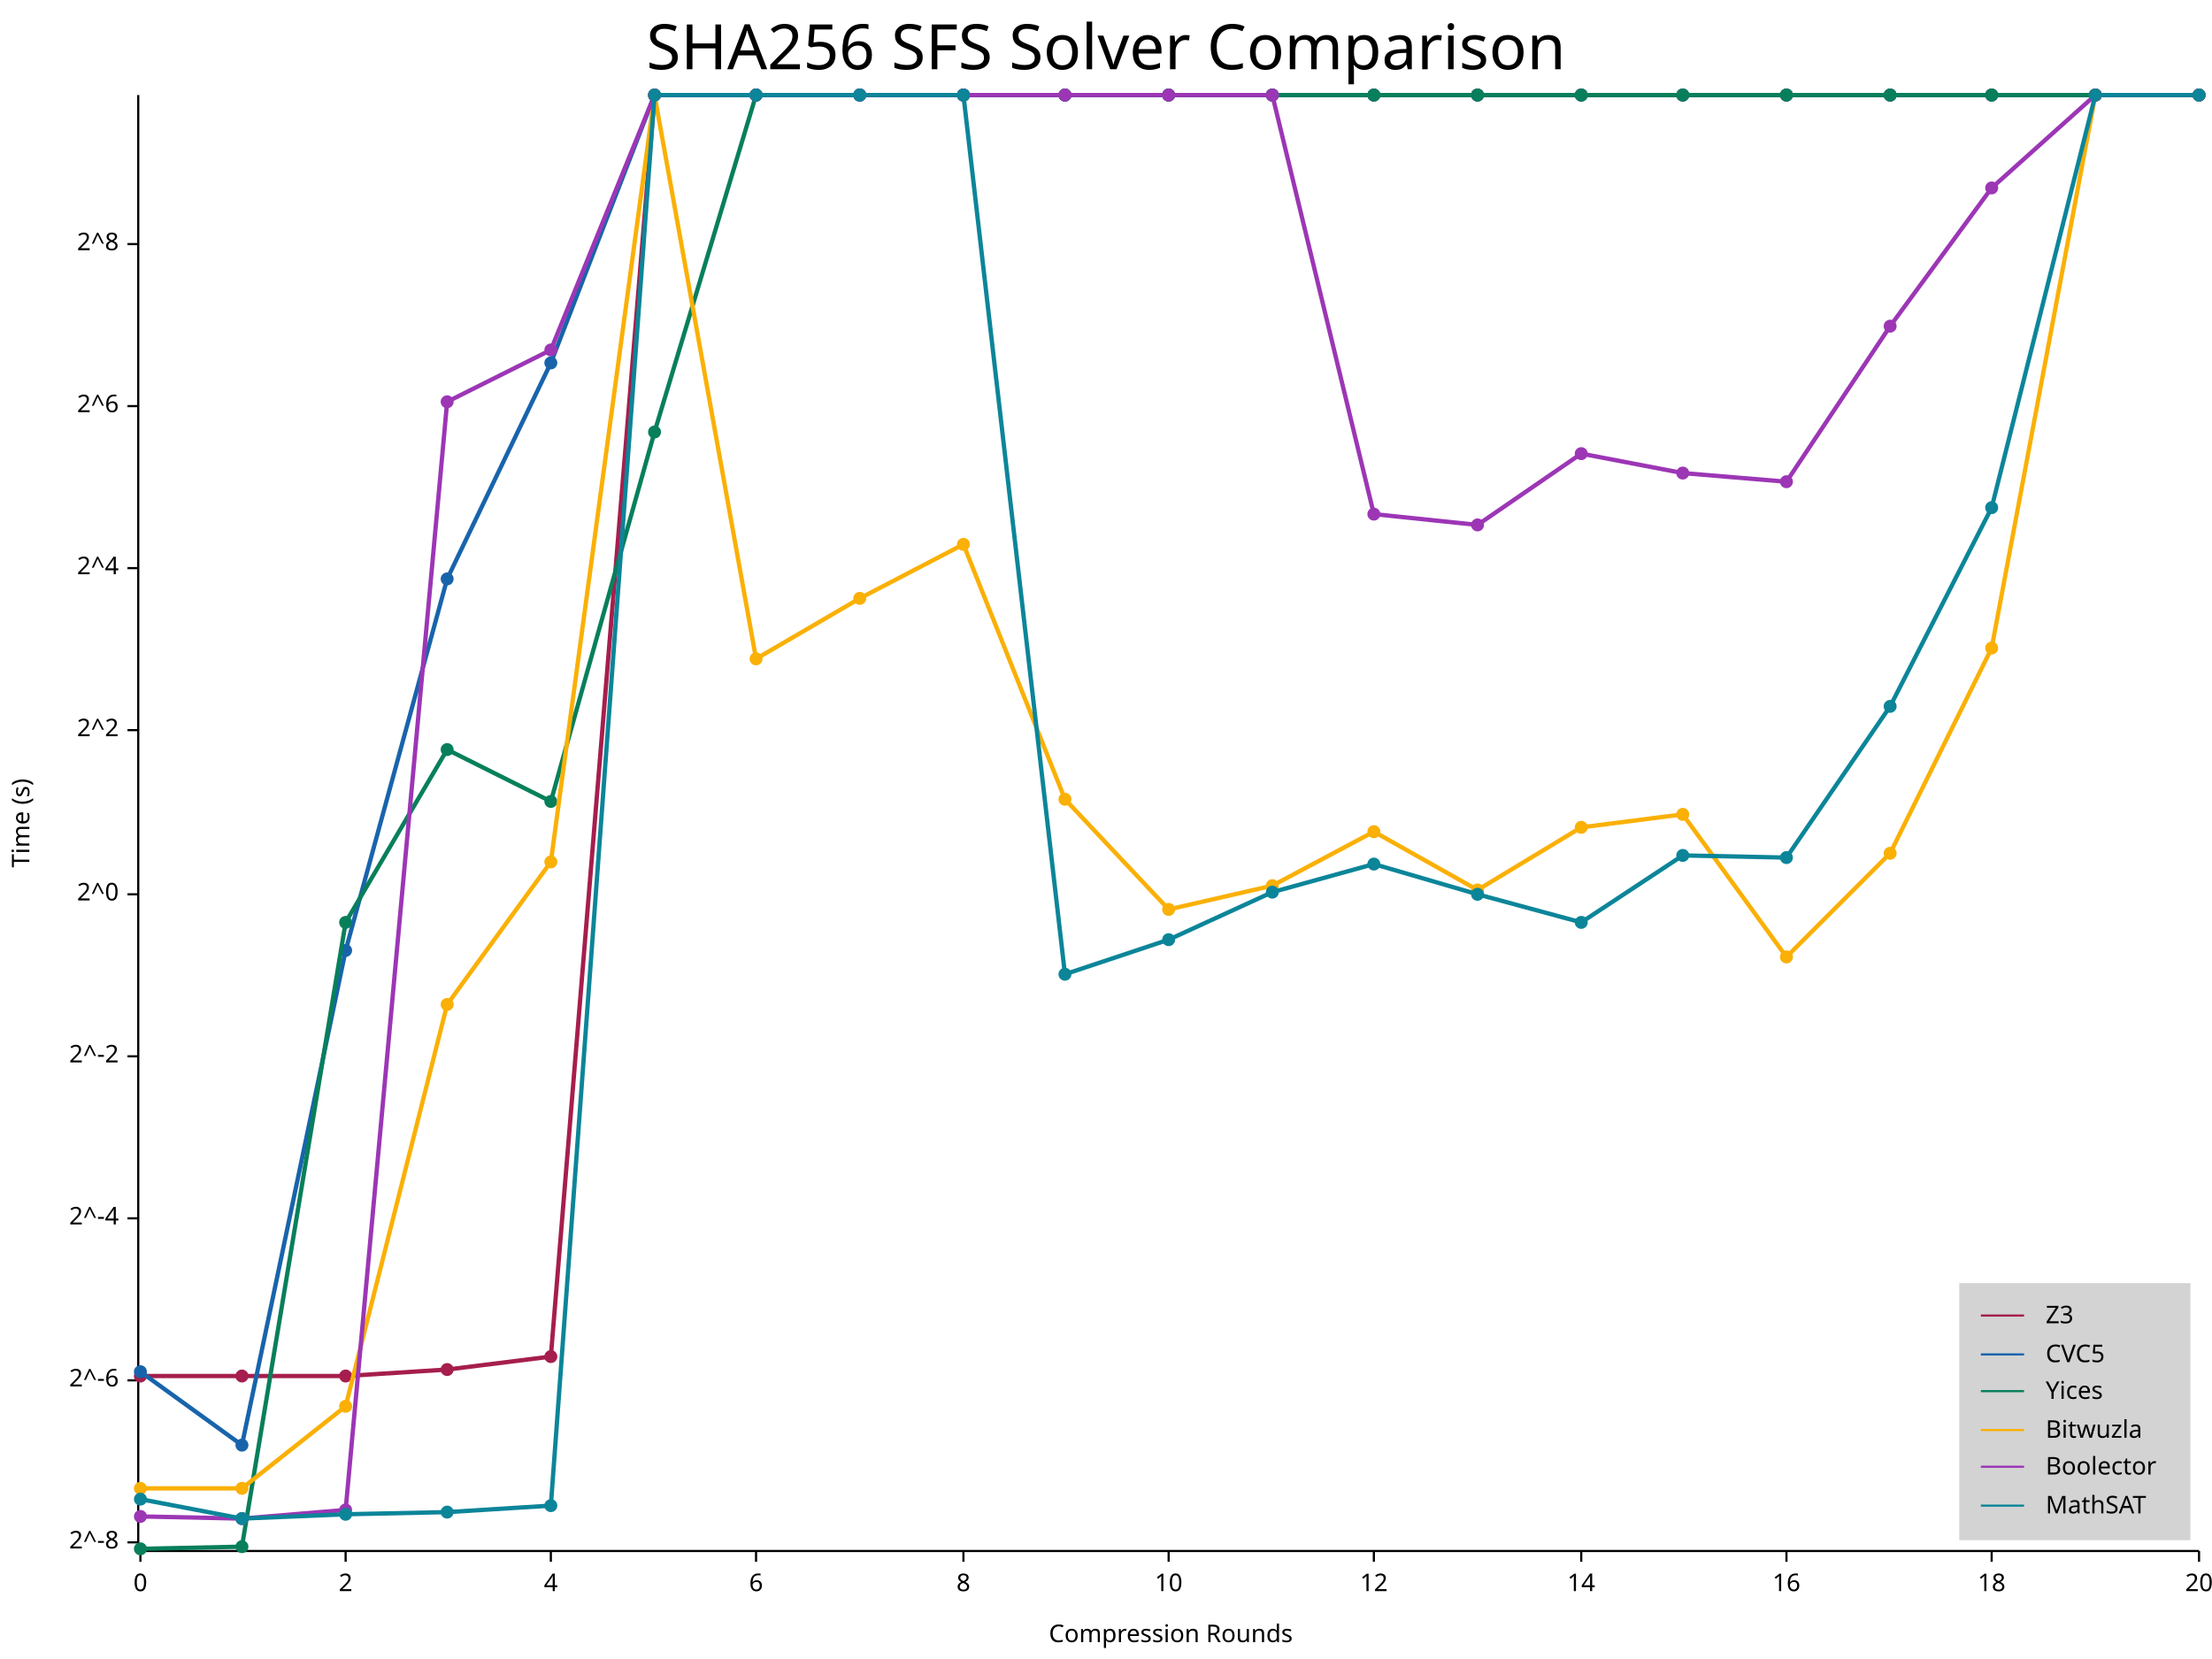
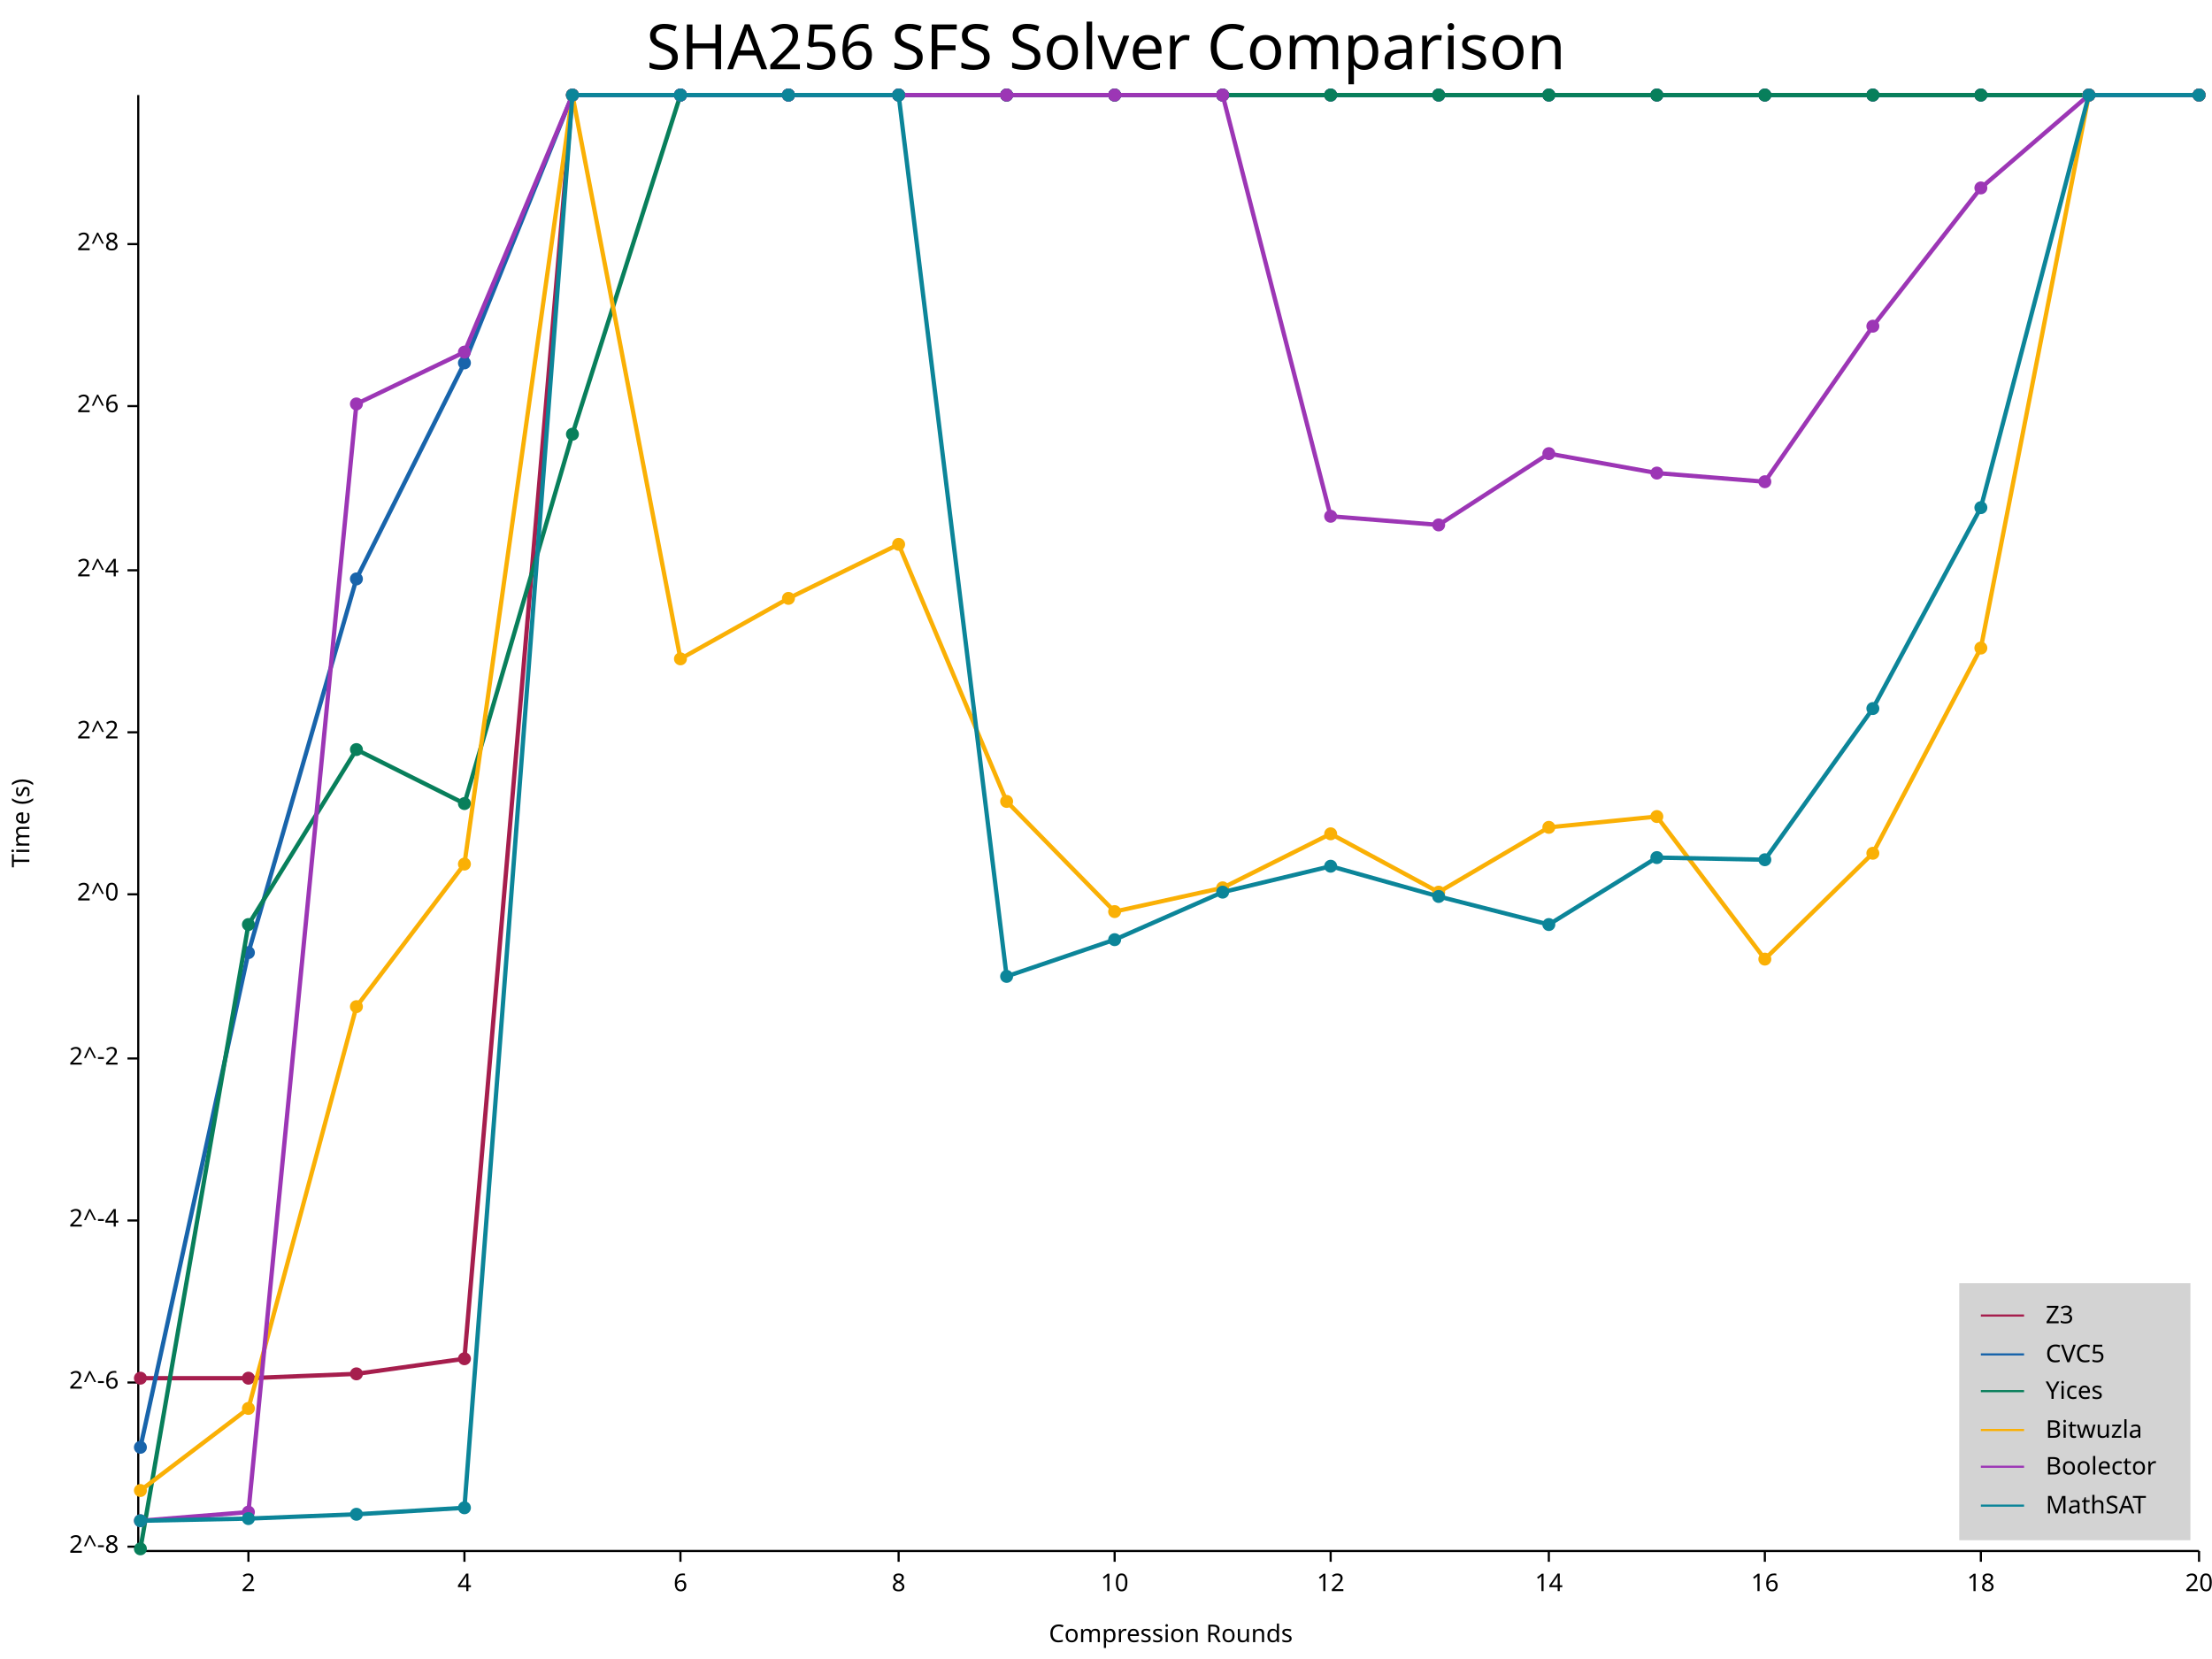
<svg xmlns="http://www.w3.org/2000/svg" width="1024" height="768" viewBox="0 0 1024 768">
  <rect x="0" y="0" width="1024" height="768" opacity="1" fill="#FFFFFF" stroke="none" />
  <text x="512" y="10" dy="0.76em" text-anchor="middle" font-family="noto sans" font-size="29.032" opacity="1" fill="#000000">
SHA256 SFS Solver Comparison
</text>
  <text x="542" y="763" dy="-0.5ex" text-anchor="middle" font-family="noto sans" font-size="11.29" opacity="1" fill="#000000">
Compression Rounds
</text>
  <polyline fill="none" opacity="1" stroke="#000000" stroke-width="1" points="65,718 1018,718 " />
-   <text x="65" y="728" dy="0.76em" text-anchor="middle" font-family="noto sans" font-size="11.29" opacity="1" fill="#000000">
- 0
- </text>
-   <polyline fill="none" opacity="1" stroke="#000000" stroke-width="1" points="65,718 65,723 " />
-   <text x="160" y="728" dy="0.76em" text-anchor="middle" font-family="noto sans" font-size="11.29" opacity="1" fill="#000000">
+   <text x="115" y="728" dy="0.76em" text-anchor="middle" font-family="noto sans" font-size="11.29" opacity="1" fill="#000000">
2
</text>
-   <polyline fill="none" opacity="1" stroke="#000000" stroke-width="1" points="160,718 160,723 " />
-   <text x="255" y="728" dy="0.76em" text-anchor="middle" font-family="noto sans" font-size="11.29" opacity="1" fill="#000000">
+   <polyline fill="none" opacity="1" stroke="#000000" stroke-width="1" points="115,718 115,723 " />
+   <text x="215" y="728" dy="0.76em" text-anchor="middle" font-family="noto sans" font-size="11.29" opacity="1" fill="#000000">
4
</text>
-   <polyline fill="none" opacity="1" stroke="#000000" stroke-width="1" points="255,718 255,723 " />
-   <text x="350" y="728" dy="0.76em" text-anchor="middle" font-family="noto sans" font-size="11.29" opacity="1" fill="#000000">
+   <polyline fill="none" opacity="1" stroke="#000000" stroke-width="1" points="215,718 215,723 " />
+   <text x="315" y="728" dy="0.76em" text-anchor="middle" font-family="noto sans" font-size="11.29" opacity="1" fill="#000000">
6
</text>
-   <polyline fill="none" opacity="1" stroke="#000000" stroke-width="1" points="350,718 350,723 " />
-   <text x="446" y="728" dy="0.76em" text-anchor="middle" font-family="noto sans" font-size="11.29" opacity="1" fill="#000000">
+   <polyline fill="none" opacity="1" stroke="#000000" stroke-width="1" points="315,718 315,723 " />
+   <text x="416" y="728" dy="0.76em" text-anchor="middle" font-family="noto sans" font-size="11.29" opacity="1" fill="#000000">
8
</text>
-   <polyline fill="none" opacity="1" stroke="#000000" stroke-width="1" points="446,718 446,723 " />
-   <text x="541" y="728" dy="0.76em" text-anchor="middle" font-family="noto sans" font-size="11.29" opacity="1" fill="#000000">
+   <polyline fill="none" opacity="1" stroke="#000000" stroke-width="1" points="416,718 416,723 " />
+   <text x="516" y="728" dy="0.76em" text-anchor="middle" font-family="noto sans" font-size="11.29" opacity="1" fill="#000000">
10
</text>
-   <polyline fill="none" opacity="1" stroke="#000000" stroke-width="1" points="541,718 541,723 " />
-   <text x="636" y="728" dy="0.76em" text-anchor="middle" font-family="noto sans" font-size="11.29" opacity="1" fill="#000000">
+   <polyline fill="none" opacity="1" stroke="#000000" stroke-width="1" points="516,718 516,723 " />
+   <text x="616" y="728" dy="0.76em" text-anchor="middle" font-family="noto sans" font-size="11.29" opacity="1" fill="#000000">
12
</text>
-   <polyline fill="none" opacity="1" stroke="#000000" stroke-width="1" points="636,718 636,723 " />
-   <text x="732" y="728" dy="0.76em" text-anchor="middle" font-family="noto sans" font-size="11.29" opacity="1" fill="#000000">
+   <polyline fill="none" opacity="1" stroke="#000000" stroke-width="1" points="616,718 616,723 " />
+   <text x="717" y="728" dy="0.76em" text-anchor="middle" font-family="noto sans" font-size="11.29" opacity="1" fill="#000000">
14
</text>
-   <polyline fill="none" opacity="1" stroke="#000000" stroke-width="1" points="732,718 732,723 " />
-   <text x="827" y="728" dy="0.76em" text-anchor="middle" font-family="noto sans" font-size="11.29" opacity="1" fill="#000000">
+   <polyline fill="none" opacity="1" stroke="#000000" stroke-width="1" points="717,718 717,723 " />
+   <text x="817" y="728" dy="0.76em" text-anchor="middle" font-family="noto sans" font-size="11.29" opacity="1" fill="#000000">
16
</text>
-   <polyline fill="none" opacity="1" stroke="#000000" stroke-width="1" points="827,718 827,723 " />
-   <text x="922" y="728" dy="0.76em" text-anchor="middle" font-family="noto sans" font-size="11.29" opacity="1" fill="#000000">
+   <polyline fill="none" opacity="1" stroke="#000000" stroke-width="1" points="817,718 817,723 " />
+   <text x="917" y="728" dy="0.76em" text-anchor="middle" font-family="noto sans" font-size="11.29" opacity="1" fill="#000000">
18
</text>
-   <polyline fill="none" opacity="1" stroke="#000000" stroke-width="1" points="922,718 922,723 " />
+   <polyline fill="none" opacity="1" stroke="#000000" stroke-width="1" points="917,718 917,723 " />
  <text x="1018" y="728" dy="0.76em" text-anchor="middle" font-family="noto sans" font-size="11.29" opacity="1" fill="#000000">
20
</text>
  <polyline fill="none" opacity="1" stroke="#000000" stroke-width="1" points="1018,718 1018,723 " />
  <text x="5" y="381" dy="0.76em" text-anchor="middle" font-family="noto sans" font-size="11.29" opacity="1" fill="#000000" transform="rotate(270, 5, 381)">
Time (s)
</text>
  <polyline fill="none" opacity="1" stroke="#000000" stroke-width="1" points="64,44 64,717 " />
-   <text x="55" y="714" dy="0.5ex" text-anchor="end" font-family="noto sans" font-size="11.29" opacity="1" fill="#000000">
+   <text x="55" y="716" dy="0.5ex" text-anchor="end" font-family="noto sans" font-size="11.29" opacity="1" fill="#000000">
2^-8
</text>
-   <polyline fill="none" opacity="1" stroke="#000000" stroke-width="1" points="59,714 64,714 " />
-   <text x="55" y="639" dy="0.5ex" text-anchor="end" font-family="noto sans" font-size="11.29" opacity="1" fill="#000000">
+   <polyline fill="none" opacity="1" stroke="#000000" stroke-width="1" points="59,716 64,716 " />
+   <text x="55" y="640" dy="0.5ex" text-anchor="end" font-family="noto sans" font-size="11.29" opacity="1" fill="#000000">
2^-6
</text>
-   <polyline fill="none" opacity="1" stroke="#000000" stroke-width="1" points="59,639 64,639 " />
-   <text x="55" y="564" dy="0.5ex" text-anchor="end" font-family="noto sans" font-size="11.29" opacity="1" fill="#000000">
+   <polyline fill="none" opacity="1" stroke="#000000" stroke-width="1" points="59,640 64,640 " />
+   <text x="55" y="565" dy="0.5ex" text-anchor="end" font-family="noto sans" font-size="11.29" opacity="1" fill="#000000">
2^-4
</text>
-   <polyline fill="none" opacity="1" stroke="#000000" stroke-width="1" points="59,564 64,564 " />
-   <text x="55" y="489" dy="0.5ex" text-anchor="end" font-family="noto sans" font-size="11.29" opacity="1" fill="#000000">
+   <polyline fill="none" opacity="1" stroke="#000000" stroke-width="1" points="59,565 64,565 " />
+   <text x="55" y="490" dy="0.5ex" text-anchor="end" font-family="noto sans" font-size="11.29" opacity="1" fill="#000000">
2^-2
</text>
-   <polyline fill="none" opacity="1" stroke="#000000" stroke-width="1" points="59,489 64,489 " />
+   <polyline fill="none" opacity="1" stroke="#000000" stroke-width="1" points="59,490 64,490 " />
  <text x="55" y="414" dy="0.5ex" text-anchor="end" font-family="noto sans" font-size="11.29" opacity="1" fill="#000000">
2^0
</text>
  <polyline fill="none" opacity="1" stroke="#000000" stroke-width="1" points="59,414 64,414 " />
-   <text x="55" y="338" dy="0.5ex" text-anchor="end" font-family="noto sans" font-size="11.29" opacity="1" fill="#000000">
+   <text x="55" y="339" dy="0.5ex" text-anchor="end" font-family="noto sans" font-size="11.29" opacity="1" fill="#000000">
2^2
</text>
-   <polyline fill="none" opacity="1" stroke="#000000" stroke-width="1" points="59,338 64,338 " />
-   <text x="55" y="263" dy="0.5ex" text-anchor="end" font-family="noto sans" font-size="11.29" opacity="1" fill="#000000">
+   <polyline fill="none" opacity="1" stroke="#000000" stroke-width="1" points="59,339 64,339 " />
+   <text x="55" y="264" dy="0.5ex" text-anchor="end" font-family="noto sans" font-size="11.29" opacity="1" fill="#000000">
2^4
</text>
-   <polyline fill="none" opacity="1" stroke="#000000" stroke-width="1" points="59,263 64,263 " />
+   <polyline fill="none" opacity="1" stroke="#000000" stroke-width="1" points="59,264 64,264 " />
  <text x="55" y="188" dy="0.5ex" text-anchor="end" font-family="noto sans" font-size="11.29" opacity="1" fill="#000000">
2^6
</text>
  <polyline fill="none" opacity="1" stroke="#000000" stroke-width="1" points="59,188 64,188 " />
  <text x="55" y="113" dy="0.5ex" text-anchor="end" font-family="noto sans" font-size="11.29" opacity="1" fill="#000000">
2^8
</text>
  <polyline fill="none" opacity="1" stroke="#000000" stroke-width="1" points="59,113 64,113 " />
-   <polyline fill="none" opacity="1" stroke="#A61E4D" stroke-width="2" points="65,637 112,637 160,637 207,634 255,628 303,44 350,44 398,44 446,44 493,44 541,44 589,44 636,44 684,44 732,44 779,44 827,44 875,44 922,44 970,44 1018,44 " />
-   <circle cx="65" cy="637" r="3" opacity="1" fill="#A61E4D" stroke="none" stroke-width="1" />
-   <circle cx="112" cy="637" r="3" opacity="1" fill="#A61E4D" stroke="none" stroke-width="1" />
-   <circle cx="160" cy="637" r="3" opacity="1" fill="#A61E4D" stroke="none" stroke-width="1" />
-   <circle cx="207" cy="634" r="3" opacity="1" fill="#A61E4D" stroke="none" stroke-width="1" />
-   <circle cx="255" cy="628" r="3" opacity="1" fill="#A61E4D" stroke="none" stroke-width="1" />
-   <circle cx="303" cy="44" r="3" opacity="1" fill="#A61E4D" stroke="none" stroke-width="1" />
-   <circle cx="350" cy="44" r="3" opacity="1" fill="#A61E4D" stroke="none" stroke-width="1" />
-   <circle cx="398" cy="44" r="3" opacity="1" fill="#A61E4D" stroke="none" stroke-width="1" />
-   <circle cx="446" cy="44" r="3" opacity="1" fill="#A61E4D" stroke="none" stroke-width="1" />
-   <circle cx="493" cy="44" r="3" opacity="1" fill="#A61E4D" stroke="none" stroke-width="1" />
-   <circle cx="541" cy="44" r="3" opacity="1" fill="#A61E4D" stroke="none" stroke-width="1" />
-   <circle cx="589" cy="44" r="3" opacity="1" fill="#A61E4D" stroke="none" stroke-width="1" />
-   <circle cx="636" cy="44" r="3" opacity="1" fill="#A61E4D" stroke="none" stroke-width="1" />
-   <circle cx="684" cy="44" r="3" opacity="1" fill="#A61E4D" stroke="none" stroke-width="1" />
-   <circle cx="732" cy="44" r="3" opacity="1" fill="#A61E4D" stroke="none" stroke-width="1" />
-   <circle cx="779" cy="44" r="3" opacity="1" fill="#A61E4D" stroke="none" stroke-width="1" />
-   <circle cx="827" cy="44" r="3" opacity="1" fill="#A61E4D" stroke="none" stroke-width="1" />
-   <circle cx="875" cy="44" r="3" opacity="1" fill="#A61E4D" stroke="none" stroke-width="1" />
-   <circle cx="922" cy="44" r="3" opacity="1" fill="#A61E4D" stroke="none" stroke-width="1" />
-   <circle cx="970" cy="44" r="3" opacity="1" fill="#A61E4D" stroke="none" stroke-width="1" />
+   <polyline fill="none" opacity="1" stroke="#A61E4D" stroke-width="2" points="65,638 115,638 165,636 215,629 265,44 315,44 365,44 416,44 466,44 516,44 566,44 616,44 666,44 717,44 767,44 817,44 867,44 917,44 967,44 1018,44 " />
+   <circle cx="65" cy="638" r="3" opacity="1" fill="#A61E4D" stroke="none" stroke-width="1" />
+   <circle cx="115" cy="638" r="3" opacity="1" fill="#A61E4D" stroke="none" stroke-width="1" />
+   <circle cx="165" cy="636" r="3" opacity="1" fill="#A61E4D" stroke="none" stroke-width="1" />
+   <circle cx="215" cy="629" r="3" opacity="1" fill="#A61E4D" stroke="none" stroke-width="1" />
+   <circle cx="265" cy="44" r="3" opacity="1" fill="#A61E4D" stroke="none" stroke-width="1" />
+   <circle cx="315" cy="44" r="3" opacity="1" fill="#A61E4D" stroke="none" stroke-width="1" />
+   <circle cx="365" cy="44" r="3" opacity="1" fill="#A61E4D" stroke="none" stroke-width="1" />
+   <circle cx="416" cy="44" r="3" opacity="1" fill="#A61E4D" stroke="none" stroke-width="1" />
+   <circle cx="466" cy="44" r="3" opacity="1" fill="#A61E4D" stroke="none" stroke-width="1" />
+   <circle cx="516" cy="44" r="3" opacity="1" fill="#A61E4D" stroke="none" stroke-width="1" />
+   <circle cx="566" cy="44" r="3" opacity="1" fill="#A61E4D" stroke="none" stroke-width="1" />
+   <circle cx="616" cy="44" r="3" opacity="1" fill="#A61E4D" stroke="none" stroke-width="1" />
+   <circle cx="666" cy="44" r="3" opacity="1" fill="#A61E4D" stroke="none" stroke-width="1" />
+   <circle cx="717" cy="44" r="3" opacity="1" fill="#A61E4D" stroke="none" stroke-width="1" />
+   <circle cx="767" cy="44" r="3" opacity="1" fill="#A61E4D" stroke="none" stroke-width="1" />
+   <circle cx="817" cy="44" r="3" opacity="1" fill="#A61E4D" stroke="none" stroke-width="1" />
+   <circle cx="867" cy="44" r="3" opacity="1" fill="#A61E4D" stroke="none" stroke-width="1" />
+   <circle cx="917" cy="44" r="3" opacity="1" fill="#A61E4D" stroke="none" stroke-width="1" />
+   <circle cx="967" cy="44" r="3" opacity="1" fill="#A61E4D" stroke="none" stroke-width="1" />
  <circle cx="1018" cy="44" r="3" opacity="1" fill="#A61E4D" stroke="none" stroke-width="1" />
-   <polyline fill="none" opacity="1" stroke="#1864AB" stroke-width="2" points="65,635 112,669 160,440 207,268 255,168 303,44 350,44 398,44 446,44 493,44 541,44 589,44 636,44 684,44 732,44 779,44 827,44 875,44 922,44 970,44 1018,44 " />
-   <circle cx="65" cy="635" r="3" opacity="1" fill="#1864AB" stroke="none" stroke-width="1" />
-   <circle cx="112" cy="669" r="3" opacity="1" fill="#1864AB" stroke="none" stroke-width="1" />
-   <circle cx="160" cy="440" r="3" opacity="1" fill="#1864AB" stroke="none" stroke-width="1" />
-   <circle cx="207" cy="268" r="3" opacity="1" fill="#1864AB" stroke="none" stroke-width="1" />
-   <circle cx="255" cy="168" r="3" opacity="1" fill="#1864AB" stroke="none" stroke-width="1" />
-   <circle cx="303" cy="44" r="3" opacity="1" fill="#1864AB" stroke="none" stroke-width="1" />
-   <circle cx="350" cy="44" r="3" opacity="1" fill="#1864AB" stroke="none" stroke-width="1" />
-   <circle cx="398" cy="44" r="3" opacity="1" fill="#1864AB" stroke="none" stroke-width="1" />
-   <circle cx="446" cy="44" r="3" opacity="1" fill="#1864AB" stroke="none" stroke-width="1" />
-   <circle cx="493" cy="44" r="3" opacity="1" fill="#1864AB" stroke="none" stroke-width="1" />
-   <circle cx="541" cy="44" r="3" opacity="1" fill="#1864AB" stroke="none" stroke-width="1" />
-   <circle cx="589" cy="44" r="3" opacity="1" fill="#1864AB" stroke="none" stroke-width="1" />
-   <circle cx="636" cy="44" r="3" opacity="1" fill="#1864AB" stroke="none" stroke-width="1" />
-   <circle cx="684" cy="44" r="3" opacity="1" fill="#1864AB" stroke="none" stroke-width="1" />
-   <circle cx="732" cy="44" r="3" opacity="1" fill="#1864AB" stroke="none" stroke-width="1" />
-   <circle cx="779" cy="44" r="3" opacity="1" fill="#1864AB" stroke="none" stroke-width="1" />
-   <circle cx="827" cy="44" r="3" opacity="1" fill="#1864AB" stroke="none" stroke-width="1" />
-   <circle cx="875" cy="44" r="3" opacity="1" fill="#1864AB" stroke="none" stroke-width="1" />
-   <circle cx="922" cy="44" r="3" opacity="1" fill="#1864AB" stroke="none" stroke-width="1" />
-   <circle cx="970" cy="44" r="3" opacity="1" fill="#1864AB" stroke="none" stroke-width="1" />
+   <polyline fill="none" opacity="1" stroke="#1864AB" stroke-width="2" points="65,670 115,441 165,268 215,168 265,44 315,44 365,44 416,44 466,44 516,44 566,44 616,44 666,44 717,44 767,44 817,44 867,44 917,44 967,44 1018,44 " />
+   <circle cx="65" cy="670" r="3" opacity="1" fill="#1864AB" stroke="none" stroke-width="1" />
+   <circle cx="115" cy="441" r="3" opacity="1" fill="#1864AB" stroke="none" stroke-width="1" />
+   <circle cx="165" cy="268" r="3" opacity="1" fill="#1864AB" stroke="none" stroke-width="1" />
+   <circle cx="215" cy="168" r="3" opacity="1" fill="#1864AB" stroke="none" stroke-width="1" />
+   <circle cx="265" cy="44" r="3" opacity="1" fill="#1864AB" stroke="none" stroke-width="1" />
+   <circle cx="315" cy="44" r="3" opacity="1" fill="#1864AB" stroke="none" stroke-width="1" />
+   <circle cx="365" cy="44" r="3" opacity="1" fill="#1864AB" stroke="none" stroke-width="1" />
+   <circle cx="416" cy="44" r="3" opacity="1" fill="#1864AB" stroke="none" stroke-width="1" />
+   <circle cx="466" cy="44" r="3" opacity="1" fill="#1864AB" stroke="none" stroke-width="1" />
+   <circle cx="516" cy="44" r="3" opacity="1" fill="#1864AB" stroke="none" stroke-width="1" />
+   <circle cx="566" cy="44" r="3" opacity="1" fill="#1864AB" stroke="none" stroke-width="1" />
+   <circle cx="616" cy="44" r="3" opacity="1" fill="#1864AB" stroke="none" stroke-width="1" />
+   <circle cx="666" cy="44" r="3" opacity="1" fill="#1864AB" stroke="none" stroke-width="1" />
+   <circle cx="717" cy="44" r="3" opacity="1" fill="#1864AB" stroke="none" stroke-width="1" />
+   <circle cx="767" cy="44" r="3" opacity="1" fill="#1864AB" stroke="none" stroke-width="1" />
+   <circle cx="817" cy="44" r="3" opacity="1" fill="#1864AB" stroke="none" stroke-width="1" />
+   <circle cx="867" cy="44" r="3" opacity="1" fill="#1864AB" stroke="none" stroke-width="1" />
+   <circle cx="917" cy="44" r="3" opacity="1" fill="#1864AB" stroke="none" stroke-width="1" />
+   <circle cx="967" cy="44" r="3" opacity="1" fill="#1864AB" stroke="none" stroke-width="1" />
  <circle cx="1018" cy="44" r="3" opacity="1" fill="#1864AB" stroke="none" stroke-width="1" />
-   <polyline fill="none" opacity="1" stroke="#087F5B" stroke-width="2" points="65,717 112,716 160,427 207,347 255,371 303,200 350,44 398,44 446,44 493,44 541,44 589,44 636,44 684,44 732,44 779,44 827,44 875,44 922,44 970,44 1018,44 " />
+   <polyline fill="none" opacity="1" stroke="#087F5B" stroke-width="2" points="65,717 115,428 165,347 215,372 265,201 315,44 365,44 416,44 466,44 516,44 566,44 616,44 666,44 717,44 767,44 817,44 867,44 917,44 967,44 1018,44 " />
  <circle cx="65" cy="717" r="3" opacity="1" fill="#087F5B" stroke="none" stroke-width="1" />
-   <circle cx="112" cy="716" r="3" opacity="1" fill="#087F5B" stroke="none" stroke-width="1" />
-   <circle cx="160" cy="427" r="3" opacity="1" fill="#087F5B" stroke="none" stroke-width="1" />
-   <circle cx="207" cy="347" r="3" opacity="1" fill="#087F5B" stroke="none" stroke-width="1" />
-   <circle cx="255" cy="371" r="3" opacity="1" fill="#087F5B" stroke="none" stroke-width="1" />
-   <circle cx="303" cy="200" r="3" opacity="1" fill="#087F5B" stroke="none" stroke-width="1" />
-   <circle cx="350" cy="44" r="3" opacity="1" fill="#087F5B" stroke="none" stroke-width="1" />
-   <circle cx="398" cy="44" r="3" opacity="1" fill="#087F5B" stroke="none" stroke-width="1" />
-   <circle cx="446" cy="44" r="3" opacity="1" fill="#087F5B" stroke="none" stroke-width="1" />
-   <circle cx="493" cy="44" r="3" opacity="1" fill="#087F5B" stroke="none" stroke-width="1" />
-   <circle cx="541" cy="44" r="3" opacity="1" fill="#087F5B" stroke="none" stroke-width="1" />
-   <circle cx="589" cy="44" r="3" opacity="1" fill="#087F5B" stroke="none" stroke-width="1" />
-   <circle cx="636" cy="44" r="3" opacity="1" fill="#087F5B" stroke="none" stroke-width="1" />
-   <circle cx="684" cy="44" r="3" opacity="1" fill="#087F5B" stroke="none" stroke-width="1" />
-   <circle cx="732" cy="44" r="3" opacity="1" fill="#087F5B" stroke="none" stroke-width="1" />
-   <circle cx="779" cy="44" r="3" opacity="1" fill="#087F5B" stroke="none" stroke-width="1" />
-   <circle cx="827" cy="44" r="3" opacity="1" fill="#087F5B" stroke="none" stroke-width="1" />
-   <circle cx="875" cy="44" r="3" opacity="1" fill="#087F5B" stroke="none" stroke-width="1" />
-   <circle cx="922" cy="44" r="3" opacity="1" fill="#087F5B" stroke="none" stroke-width="1" />
-   <circle cx="970" cy="44" r="3" opacity="1" fill="#087F5B" stroke="none" stroke-width="1" />
+   <circle cx="115" cy="428" r="3" opacity="1" fill="#087F5B" stroke="none" stroke-width="1" />
+   <circle cx="165" cy="347" r="3" opacity="1" fill="#087F5B" stroke="none" stroke-width="1" />
+   <circle cx="215" cy="372" r="3" opacity="1" fill="#087F5B" stroke="none" stroke-width="1" />
+   <circle cx="265" cy="201" r="3" opacity="1" fill="#087F5B" stroke="none" stroke-width="1" />
+   <circle cx="315" cy="44" r="3" opacity="1" fill="#087F5B" stroke="none" stroke-width="1" />
+   <circle cx="365" cy="44" r="3" opacity="1" fill="#087F5B" stroke="none" stroke-width="1" />
+   <circle cx="416" cy="44" r="3" opacity="1" fill="#087F5B" stroke="none" stroke-width="1" />
+   <circle cx="466" cy="44" r="3" opacity="1" fill="#087F5B" stroke="none" stroke-width="1" />
+   <circle cx="516" cy="44" r="3" opacity="1" fill="#087F5B" stroke="none" stroke-width="1" />
+   <circle cx="566" cy="44" r="3" opacity="1" fill="#087F5B" stroke="none" stroke-width="1" />
+   <circle cx="616" cy="44" r="3" opacity="1" fill="#087F5B" stroke="none" stroke-width="1" />
+   <circle cx="666" cy="44" r="3" opacity="1" fill="#087F5B" stroke="none" stroke-width="1" />
+   <circle cx="717" cy="44" r="3" opacity="1" fill="#087F5B" stroke="none" stroke-width="1" />
+   <circle cx="767" cy="44" r="3" opacity="1" fill="#087F5B" stroke="none" stroke-width="1" />
+   <circle cx="817" cy="44" r="3" opacity="1" fill="#087F5B" stroke="none" stroke-width="1" />
+   <circle cx="867" cy="44" r="3" opacity="1" fill="#087F5B" stroke="none" stroke-width="1" />
+   <circle cx="917" cy="44" r="3" opacity="1" fill="#087F5B" stroke="none" stroke-width="1" />
+   <circle cx="967" cy="44" r="3" opacity="1" fill="#087F5B" stroke="none" stroke-width="1" />
  <circle cx="1018" cy="44" r="3" opacity="1" fill="#087F5B" stroke="none" stroke-width="1" />
-   <polyline fill="none" opacity="1" stroke="#FAB005" stroke-width="2" points="65,689 112,689 160,651 207,465 255,399 303,44 350,305 398,277 446,252 493,370 541,421 589,410 636,385 684,412 732,383 779,377 827,443 875,395 922,300 970,44 1018,44 " />
-   <circle cx="65" cy="689" r="3" opacity="1" fill="#FAB005" stroke="none" stroke-width="1" />
-   <circle cx="112" cy="689" r="3" opacity="1" fill="#FAB005" stroke="none" stroke-width="1" />
-   <circle cx="160" cy="651" r="3" opacity="1" fill="#FAB005" stroke="none" stroke-width="1" />
-   <circle cx="207" cy="465" r="3" opacity="1" fill="#FAB005" stroke="none" stroke-width="1" />
-   <circle cx="255" cy="399" r="3" opacity="1" fill="#FAB005" stroke="none" stroke-width="1" />
-   <circle cx="303" cy="44" r="3" opacity="1" fill="#FAB005" stroke="none" stroke-width="1" />
-   <circle cx="350" cy="305" r="3" opacity="1" fill="#FAB005" stroke="none" stroke-width="1" />
-   <circle cx="398" cy="277" r="3" opacity="1" fill="#FAB005" stroke="none" stroke-width="1" />
-   <circle cx="446" cy="252" r="3" opacity="1" fill="#FAB005" stroke="none" stroke-width="1" />
-   <circle cx="493" cy="370" r="3" opacity="1" fill="#FAB005" stroke="none" stroke-width="1" />
-   <circle cx="541" cy="421" r="3" opacity="1" fill="#FAB005" stroke="none" stroke-width="1" />
-   <circle cx="589" cy="410" r="3" opacity="1" fill="#FAB005" stroke="none" stroke-width="1" />
-   <circle cx="636" cy="385" r="3" opacity="1" fill="#FAB005" stroke="none" stroke-width="1" />
-   <circle cx="684" cy="412" r="3" opacity="1" fill="#FAB005" stroke="none" stroke-width="1" />
-   <circle cx="732" cy="383" r="3" opacity="1" fill="#FAB005" stroke="none" stroke-width="1" />
-   <circle cx="779" cy="377" r="3" opacity="1" fill="#FAB005" stroke="none" stroke-width="1" />
-   <circle cx="827" cy="443" r="3" opacity="1" fill="#FAB005" stroke="none" stroke-width="1" />
-   <circle cx="875" cy="395" r="3" opacity="1" fill="#FAB005" stroke="none" stroke-width="1" />
-   <circle cx="922" cy="300" r="3" opacity="1" fill="#FAB005" stroke="none" stroke-width="1" />
-   <circle cx="970" cy="44" r="3" opacity="1" fill="#FAB005" stroke="none" stroke-width="1" />
+   <polyline fill="none" opacity="1" stroke="#FAB005" stroke-width="2" points="65,690 115,652 165,466 215,400 265,44 315,305 365,277 416,252 466,371 516,422 566,411 616,386 666,413 717,383 767,378 817,444 867,395 917,300 967,44 1018,44 " />
+   <circle cx="65" cy="690" r="3" opacity="1" fill="#FAB005" stroke="none" stroke-width="1" />
+   <circle cx="115" cy="652" r="3" opacity="1" fill="#FAB005" stroke="none" stroke-width="1" />
+   <circle cx="165" cy="466" r="3" opacity="1" fill="#FAB005" stroke="none" stroke-width="1" />
+   <circle cx="215" cy="400" r="3" opacity="1" fill="#FAB005" stroke="none" stroke-width="1" />
+   <circle cx="265" cy="44" r="3" opacity="1" fill="#FAB005" stroke="none" stroke-width="1" />
+   <circle cx="315" cy="305" r="3" opacity="1" fill="#FAB005" stroke="none" stroke-width="1" />
+   <circle cx="365" cy="277" r="3" opacity="1" fill="#FAB005" stroke="none" stroke-width="1" />
+   <circle cx="416" cy="252" r="3" opacity="1" fill="#FAB005" stroke="none" stroke-width="1" />
+   <circle cx="466" cy="371" r="3" opacity="1" fill="#FAB005" stroke="none" stroke-width="1" />
+   <circle cx="516" cy="422" r="3" opacity="1" fill="#FAB005" stroke="none" stroke-width="1" />
+   <circle cx="566" cy="411" r="3" opacity="1" fill="#FAB005" stroke="none" stroke-width="1" />
+   <circle cx="616" cy="386" r="3" opacity="1" fill="#FAB005" stroke="none" stroke-width="1" />
+   <circle cx="666" cy="413" r="3" opacity="1" fill="#FAB005" stroke="none" stroke-width="1" />
+   <circle cx="717" cy="383" r="3" opacity="1" fill="#FAB005" stroke="none" stroke-width="1" />
+   <circle cx="767" cy="378" r="3" opacity="1" fill="#FAB005" stroke="none" stroke-width="1" />
+   <circle cx="817" cy="444" r="3" opacity="1" fill="#FAB005" stroke="none" stroke-width="1" />
+   <circle cx="867" cy="395" r="3" opacity="1" fill="#FAB005" stroke="none" stroke-width="1" />
+   <circle cx="917" cy="300" r="3" opacity="1" fill="#FAB005" stroke="none" stroke-width="1" />
+   <circle cx="967" cy="44" r="3" opacity="1" fill="#FAB005" stroke="none" stroke-width="1" />
  <circle cx="1018" cy="44" r="3" opacity="1" fill="#FAB005" stroke="none" stroke-width="1" />
-   <polyline fill="none" opacity="1" stroke="#9C36B5" stroke-width="2" points="65,702 112,703 160,699 207,186 255,162 303,44 350,44 398,44 446,44 493,44 541,44 589,44 636,238 684,243 732,210 779,219 827,223 875,151 922,87 970,44 1018,44 " />
-   <circle cx="65" cy="702" r="3" opacity="1" fill="#9C36B5" stroke="none" stroke-width="1" />
-   <circle cx="112" cy="703" r="3" opacity="1" fill="#9C36B5" stroke="none" stroke-width="1" />
-   <circle cx="160" cy="699" r="3" opacity="1" fill="#9C36B5" stroke="none" stroke-width="1" />
-   <circle cx="207" cy="186" r="3" opacity="1" fill="#9C36B5" stroke="none" stroke-width="1" />
-   <circle cx="255" cy="162" r="3" opacity="1" fill="#9C36B5" stroke="none" stroke-width="1" />
-   <circle cx="303" cy="44" r="3" opacity="1" fill="#9C36B5" stroke="none" stroke-width="1" />
-   <circle cx="350" cy="44" r="3" opacity="1" fill="#9C36B5" stroke="none" stroke-width="1" />
-   <circle cx="398" cy="44" r="3" opacity="1" fill="#9C36B5" stroke="none" stroke-width="1" />
-   <circle cx="446" cy="44" r="3" opacity="1" fill="#9C36B5" stroke="none" stroke-width="1" />
-   <circle cx="493" cy="44" r="3" opacity="1" fill="#9C36B5" stroke="none" stroke-width="1" />
-   <circle cx="541" cy="44" r="3" opacity="1" fill="#9C36B5" stroke="none" stroke-width="1" />
-   <circle cx="589" cy="44" r="3" opacity="1" fill="#9C36B5" stroke="none" stroke-width="1" />
-   <circle cx="636" cy="238" r="3" opacity="1" fill="#9C36B5" stroke="none" stroke-width="1" />
-   <circle cx="684" cy="243" r="3" opacity="1" fill="#9C36B5" stroke="none" stroke-width="1" />
-   <circle cx="732" cy="210" r="3" opacity="1" fill="#9C36B5" stroke="none" stroke-width="1" />
-   <circle cx="779" cy="219" r="3" opacity="1" fill="#9C36B5" stroke="none" stroke-width="1" />
-   <circle cx="827" cy="223" r="3" opacity="1" fill="#9C36B5" stroke="none" stroke-width="1" />
-   <circle cx="875" cy="151" r="3" opacity="1" fill="#9C36B5" stroke="none" stroke-width="1" />
-   <circle cx="922" cy="87" r="3" opacity="1" fill="#9C36B5" stroke="none" stroke-width="1" />
-   <circle cx="970" cy="44" r="3" opacity="1" fill="#9C36B5" stroke="none" stroke-width="1" />
+   <polyline fill="none" opacity="1" stroke="#9C36B5" stroke-width="2" points="65,704 115,700 165,187 215,163 265,44 315,44 365,44 416,44 466,44 516,44 566,44 616,239 666,243 717,210 767,219 817,223 867,151 917,87 967,44 1018,44 " />
+   <circle cx="65" cy="704" r="3" opacity="1" fill="#9C36B5" stroke="none" stroke-width="1" />
+   <circle cx="115" cy="700" r="3" opacity="1" fill="#9C36B5" stroke="none" stroke-width="1" />
+   <circle cx="165" cy="187" r="3" opacity="1" fill="#9C36B5" stroke="none" stroke-width="1" />
+   <circle cx="215" cy="163" r="3" opacity="1" fill="#9C36B5" stroke="none" stroke-width="1" />
+   <circle cx="265" cy="44" r="3" opacity="1" fill="#9C36B5" stroke="none" stroke-width="1" />
+   <circle cx="315" cy="44" r="3" opacity="1" fill="#9C36B5" stroke="none" stroke-width="1" />
+   <circle cx="365" cy="44" r="3" opacity="1" fill="#9C36B5" stroke="none" stroke-width="1" />
+   <circle cx="416" cy="44" r="3" opacity="1" fill="#9C36B5" stroke="none" stroke-width="1" />
+   <circle cx="466" cy="44" r="3" opacity="1" fill="#9C36B5" stroke="none" stroke-width="1" />
+   <circle cx="516" cy="44" r="3" opacity="1" fill="#9C36B5" stroke="none" stroke-width="1" />
+   <circle cx="566" cy="44" r="3" opacity="1" fill="#9C36B5" stroke="none" stroke-width="1" />
+   <circle cx="616" cy="239" r="3" opacity="1" fill="#9C36B5" stroke="none" stroke-width="1" />
+   <circle cx="666" cy="243" r="3" opacity="1" fill="#9C36B5" stroke="none" stroke-width="1" />
+   <circle cx="717" cy="210" r="3" opacity="1" fill="#9C36B5" stroke="none" stroke-width="1" />
+   <circle cx="767" cy="219" r="3" opacity="1" fill="#9C36B5" stroke="none" stroke-width="1" />
+   <circle cx="817" cy="223" r="3" opacity="1" fill="#9C36B5" stroke="none" stroke-width="1" />
+   <circle cx="867" cy="151" r="3" opacity="1" fill="#9C36B5" stroke="none" stroke-width="1" />
+   <circle cx="917" cy="87" r="3" opacity="1" fill="#9C36B5" stroke="none" stroke-width="1" />
+   <circle cx="967" cy="44" r="3" opacity="1" fill="#9C36B5" stroke="none" stroke-width="1" />
  <circle cx="1018" cy="44" r="3" opacity="1" fill="#9C36B5" stroke="none" stroke-width="1" />
-   <polyline fill="none" opacity="1" stroke="#0C8599" stroke-width="2" points="65,694 112,703 160,701 207,700 255,697 303,44 350,44 398,44 446,44 493,451 541,435 589,413 636,400 684,414 732,427 779,396 827,397 875,327 922,235 970,44 1018,44 " />
-   <circle cx="65" cy="694" r="3" opacity="1" fill="#0C8599" stroke="none" stroke-width="1" />
-   <circle cx="112" cy="703" r="3" opacity="1" fill="#0C8599" stroke="none" stroke-width="1" />
-   <circle cx="160" cy="701" r="3" opacity="1" fill="#0C8599" stroke="none" stroke-width="1" />
-   <circle cx="207" cy="700" r="3" opacity="1" fill="#0C8599" stroke="none" stroke-width="1" />
-   <circle cx="255" cy="697" r="3" opacity="1" fill="#0C8599" stroke="none" stroke-width="1" />
-   <circle cx="303" cy="44" r="3" opacity="1" fill="#0C8599" stroke="none" stroke-width="1" />
-   <circle cx="350" cy="44" r="3" opacity="1" fill="#0C8599" stroke="none" stroke-width="1" />
-   <circle cx="398" cy="44" r="3" opacity="1" fill="#0C8599" stroke="none" stroke-width="1" />
-   <circle cx="446" cy="44" r="3" opacity="1" fill="#0C8599" stroke="none" stroke-width="1" />
-   <circle cx="493" cy="451" r="3" opacity="1" fill="#0C8599" stroke="none" stroke-width="1" />
-   <circle cx="541" cy="435" r="3" opacity="1" fill="#0C8599" stroke="none" stroke-width="1" />
-   <circle cx="589" cy="413" r="3" opacity="1" fill="#0C8599" stroke="none" stroke-width="1" />
-   <circle cx="636" cy="400" r="3" opacity="1" fill="#0C8599" stroke="none" stroke-width="1" />
-   <circle cx="684" cy="414" r="3" opacity="1" fill="#0C8599" stroke="none" stroke-width="1" />
-   <circle cx="732" cy="427" r="3" opacity="1" fill="#0C8599" stroke="none" stroke-width="1" />
-   <circle cx="779" cy="396" r="3" opacity="1" fill="#0C8599" stroke="none" stroke-width="1" />
-   <circle cx="827" cy="397" r="3" opacity="1" fill="#0C8599" stroke="none" stroke-width="1" />
-   <circle cx="875" cy="327" r="3" opacity="1" fill="#0C8599" stroke="none" stroke-width="1" />
-   <circle cx="922" cy="235" r="3" opacity="1" fill="#0C8599" stroke="none" stroke-width="1" />
-   <circle cx="970" cy="44" r="3" opacity="1" fill="#0C8599" stroke="none" stroke-width="1" />
+   <polyline fill="none" opacity="1" stroke="#0C8599" stroke-width="2" points="65,704 115,703 165,701 215,698 265,44 315,44 365,44 416,44 466,452 516,435 566,413 616,401 666,415 717,428 767,397 817,398 867,328 917,235 967,44 1018,44 " />
+   <circle cx="65" cy="704" r="3" opacity="1" fill="#0C8599" stroke="none" stroke-width="1" />
+   <circle cx="115" cy="703" r="3" opacity="1" fill="#0C8599" stroke="none" stroke-width="1" />
+   <circle cx="165" cy="701" r="3" opacity="1" fill="#0C8599" stroke="none" stroke-width="1" />
+   <circle cx="215" cy="698" r="3" opacity="1" fill="#0C8599" stroke="none" stroke-width="1" />
+   <circle cx="265" cy="44" r="3" opacity="1" fill="#0C8599" stroke="none" stroke-width="1" />
+   <circle cx="315" cy="44" r="3" opacity="1" fill="#0C8599" stroke="none" stroke-width="1" />
+   <circle cx="365" cy="44" r="3" opacity="1" fill="#0C8599" stroke="none" stroke-width="1" />
+   <circle cx="416" cy="44" r="3" opacity="1" fill="#0C8599" stroke="none" stroke-width="1" />
+   <circle cx="466" cy="452" r="3" opacity="1" fill="#0C8599" stroke="none" stroke-width="1" />
+   <circle cx="516" cy="435" r="3" opacity="1" fill="#0C8599" stroke="none" stroke-width="1" />
+   <circle cx="566" cy="413" r="3" opacity="1" fill="#0C8599" stroke="none" stroke-width="1" />
+   <circle cx="616" cy="401" r="3" opacity="1" fill="#0C8599" stroke="none" stroke-width="1" />
+   <circle cx="666" cy="415" r="3" opacity="1" fill="#0C8599" stroke="none" stroke-width="1" />
+   <circle cx="717" cy="428" r="3" opacity="1" fill="#0C8599" stroke="none" stroke-width="1" />
+   <circle cx="767" cy="397" r="3" opacity="1" fill="#0C8599" stroke="none" stroke-width="1" />
+   <circle cx="817" cy="398" r="3" opacity="1" fill="#0C8599" stroke="none" stroke-width="1" />
+   <circle cx="867" cy="328" r="3" opacity="1" fill="#0C8599" stroke="none" stroke-width="1" />
+   <circle cx="917" cy="235" r="3" opacity="1" fill="#0C8599" stroke="none" stroke-width="1" />
+   <circle cx="967" cy="44" r="3" opacity="1" fill="#0C8599" stroke="none" stroke-width="1" />
  <circle cx="1018" cy="44" r="3" opacity="1" fill="#0C8599" stroke="none" stroke-width="1" />
  <rect x="907" y="594" width="107" height="119" opacity="0.8" fill="#C8C8C8" stroke="none" />
  <text x="947" y="604" dy="0.76em" text-anchor="start" font-family="noto sans" font-size="11.29" opacity="1" fill="#000000">
Z3
</text>
  <text x="947" y="622" dy="0.76em" text-anchor="start" font-family="noto sans" font-size="11.29" opacity="1" fill="#000000">
CVC5
</text>
  <text x="947" y="639" dy="0.76em" text-anchor="start" font-family="noto sans" font-size="11.29" opacity="1" fill="#000000">
Yices
</text>
  <text x="947" y="657" dy="0.76em" text-anchor="start" font-family="noto sans" font-size="11.29" opacity="1" fill="#000000">
Bitwuzla
</text>
  <text x="947" y="674" dy="0.76em" text-anchor="start" font-family="noto sans" font-size="11.29" opacity="1" fill="#000000">
Boolector
</text>
  <text x="947" y="692" dy="0.76em" text-anchor="start" font-family="noto sans" font-size="11.29" opacity="1" fill="#000000">
MathSAT
</text>
  <polyline fill="none" opacity="1" stroke="#A61E4D" stroke-width="1" points="917,609 937,609 " />
  <polyline fill="none" opacity="1" stroke="#1864AB" stroke-width="1" points="917,627 937,627 " />
  <polyline fill="none" opacity="1" stroke="#087F5B" stroke-width="1" points="917,644 937,644 " />
  <polyline fill="none" opacity="1" stroke="#FAB005" stroke-width="1" points="917,662 937,662 " />
  <polyline fill="none" opacity="1" stroke="#9C36B5" stroke-width="1" points="917,679 937,679 " />
  <polyline fill="none" opacity="1" stroke="#0C8599" stroke-width="1" points="917,697 937,697 " />
</svg>
